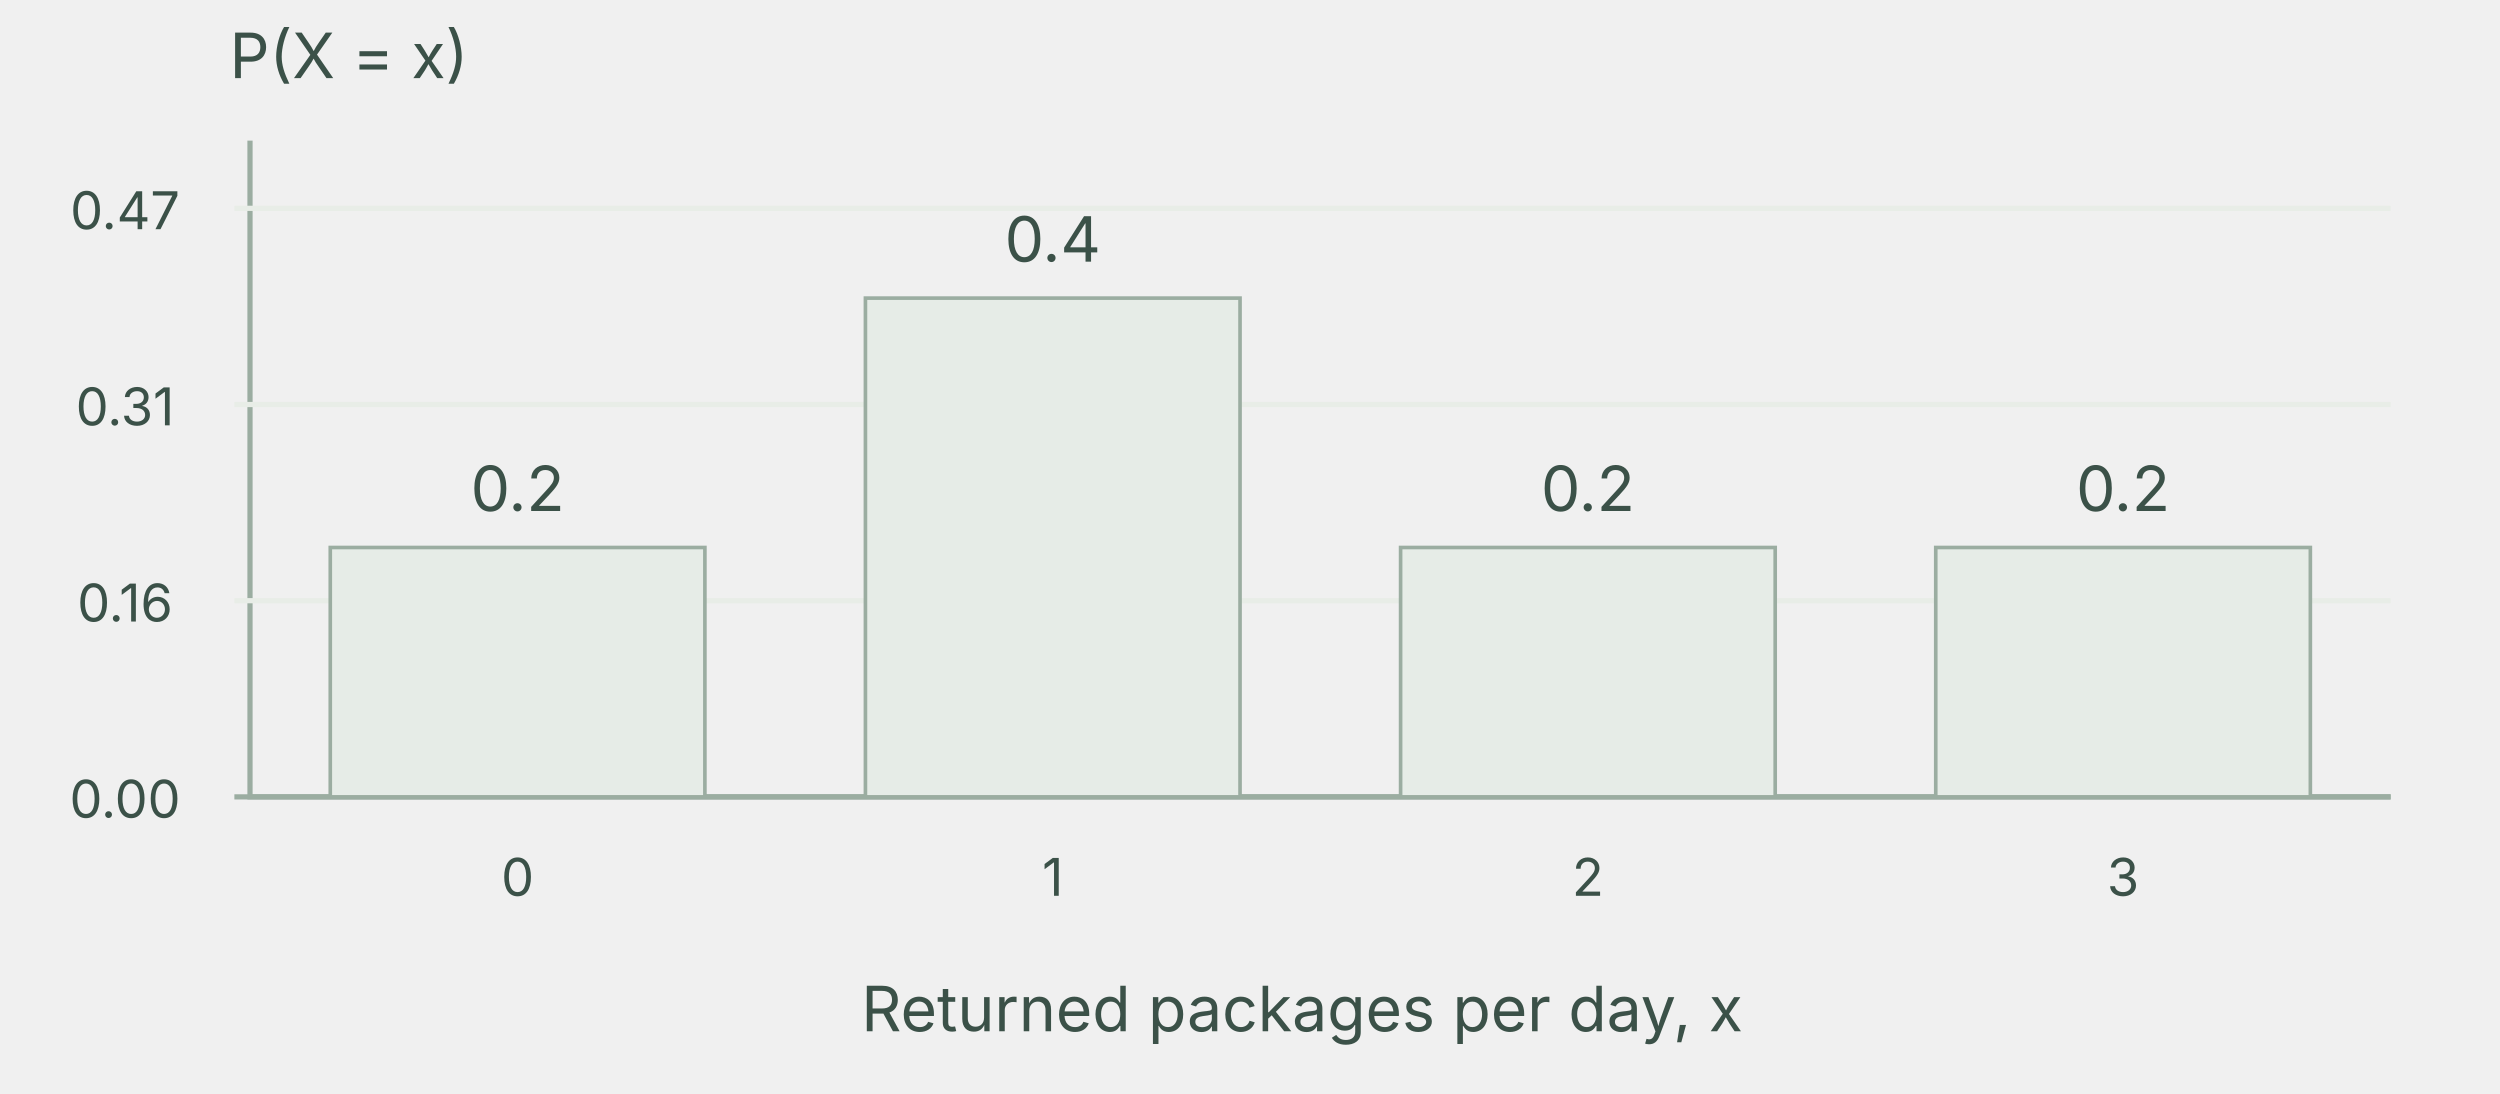
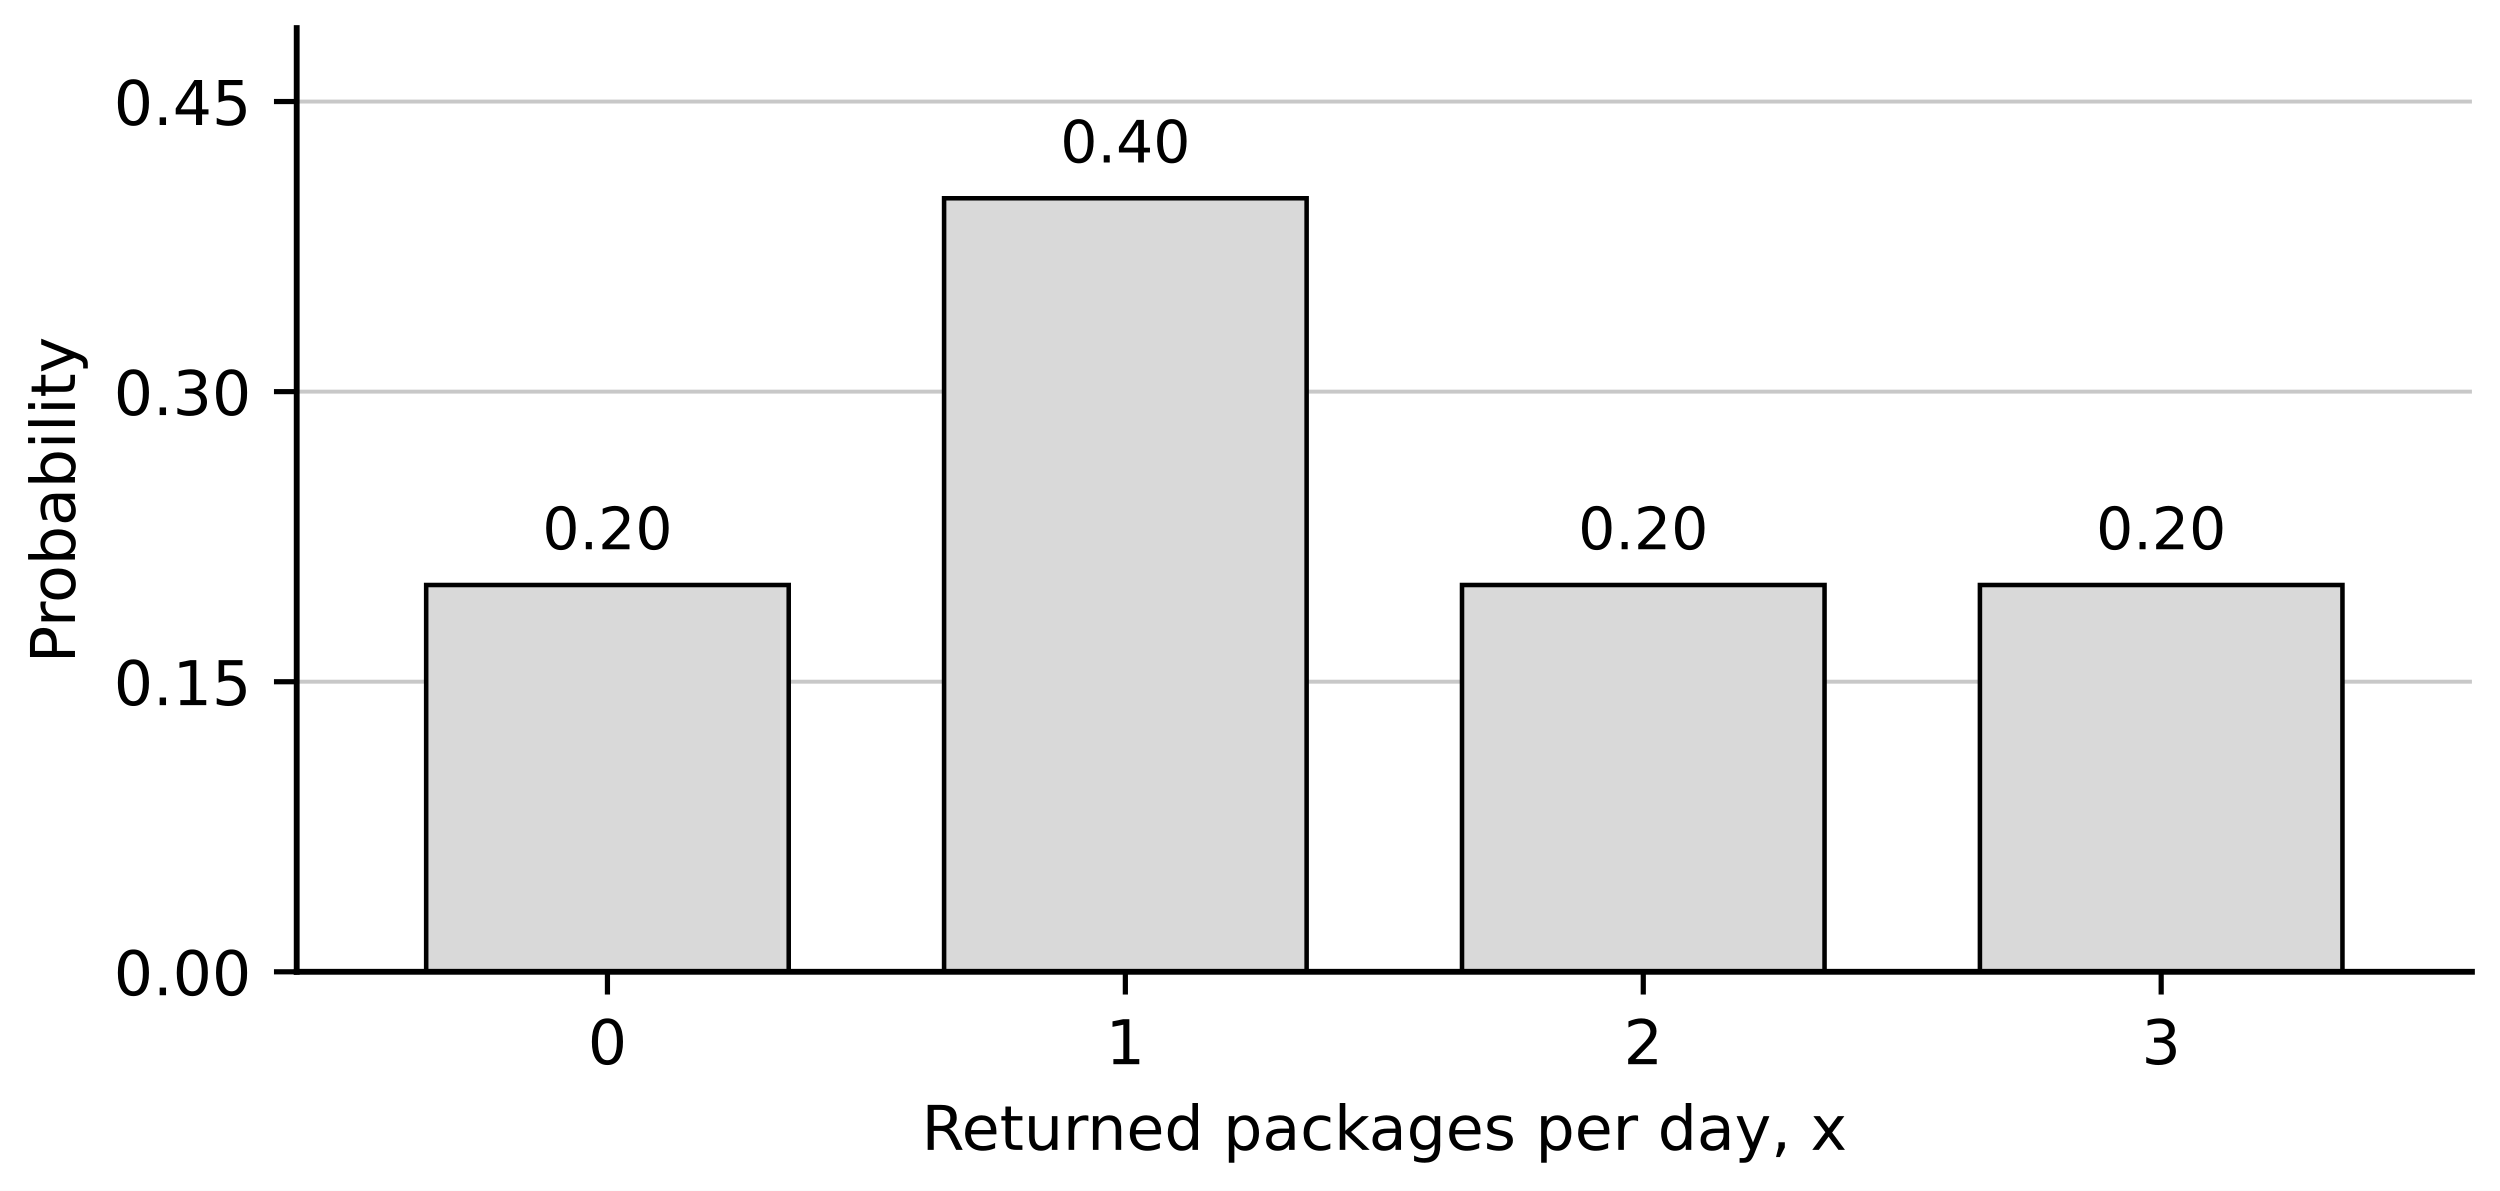
- <svg xmlns="http://www.w3.org/2000/svg" viewBox="0 0 480 210" role="img" aria-labelledby="title">
-   <style>text{font-family:system-ui,-apple-system,sans-serif;fill:#3b5148;font-size:12px} .small{font-size:10px}</style>
-   <path d="M48 27V153H459" fill="none" stroke="#9bada1" />
-   <text x="67" y="15" text-anchor="middle" font-size="11">P(X = x)</text>
-   <path d="M45 153H459" stroke="#9bada1" />
-   <text x="24" y="157" text-anchor="middle" class="small">0.00</text>
-   <path d="M45 115.333H459" stroke="#e8ede7" />
-   <text x="24" y="119.333" text-anchor="middle" class="small">0.16</text>
-   <path d="M45 77.667H459" stroke="#e8ede7" />
-   <text x="24" y="81.667" text-anchor="middle" class="small">0.31</text>
-   <path d="M45 40H459" stroke="#e8ede7" />
-   <text x="24" y="44" text-anchor="middle" class="small">0.47</text>
-   <rect x="63.413" y="105.119" width="71.925" height="47.881" fill="#e6ece7" stroke="#9bada1" stroke-width=".7" />
-   <text x="99.375" y="172" text-anchor="middle" class="small">0</text>
-   <text x="99.375" y="98.119" text-anchor="middle">0.2</text>
-   <rect x="166.162" y="57.237" width="71.925" height="95.763" fill="#e6ece7" stroke="#9bada1" stroke-width=".7" />
-   <text x="202.125" y="172" text-anchor="middle" class="small">1</text>
-   <text x="202.125" y="50.237" text-anchor="middle">0.4</text>
-   <rect x="268.913" y="105.119" width="71.925" height="47.881" fill="#e6ece7" stroke="#9bada1" stroke-width=".7" />
-   <text x="304.875" y="172" text-anchor="middle" class="small">2</text>
-   <text x="304.875" y="98.119" text-anchor="middle">0.2</text>
-   <rect x="371.663" y="105.119" width="71.925" height="47.881" fill="#e6ece7" stroke="#9bada1" stroke-width=".7" />
-   <text x="407.625" y="172" text-anchor="middle" class="small">3</text>
-   <text x="407.625" y="98.119" text-anchor="middle">0.2</text>
-   <text x="250" y="198" text-anchor="middle">Returned packages per day, x</text>
+ <svg xmlns="http://www.w3.org/2000/svg" xmlns:xlink="http://www.w3.org/1999/xlink" width="384.787pt" height="183.281pt" viewBox="0 0 384.787 183.281" version="1.1">
+   <defs>
+     <style type="text/css">*{stroke-linejoin: round; stroke-linecap: butt}</style>
+   </defs>
+   <g id="figure_1">
+     <g id="patch_1">
+       <path d="M 0 183.281  L 384.787 183.281  L 384.787 -0  L 0 -0  z " style="fill: #ffffff" />
+     </g>
+     <g id="axes_1">
+       <g id="patch_2">
+         <path d="M 45.667 149.573  L 380.467 149.573  L 380.467 4.32  L 45.667 4.32  z " style="fill: #ffffff" />
+       </g>
+       <g id="matplotlib.axis_1">
+         <g id="xtick_1">
+           <g id="line2d_1">
+             <defs>
+               <path id="m523779726a" d="M 0 0  L 0 3.5  " style="stroke: #000000; stroke-width: 0.8" />
+             </defs>
+             <g>
+               <use xlink:href="#m523779726a" x="93.495" y="149.573" style="stroke: #000000; stroke-width: 0.8" />
+             </g>
+           </g>
+           <g id="text_1">
+             <g transform="translate(90.47295 163.7913) scale(0.095 -0.095)">
+               <defs>
+                 <path id="DejaVuSans-30" d="M 2034 4250  Q 1547 4250 1301 3770  Q 1056 3291 1056 2328  Q 1056 1369 1301 889  Q 1547 409 2034 409  Q 2525 409 2770 889  Q 3016 1369 3016 2328  Q 3016 3291 2770 3770  Q 2525 4250 2034 4250  z M 2034 4750  Q 2819 4750 3233 4129  Q 3647 3509 3647 2328  Q 3647 1150 3233 529  Q 2819 -91 2034 -91  Q 1250 -91 836 529  Q 422 1150 422 2328  Q 422 3509 836 4129  Q 1250 4750 2034 4750  z " transform="scale(0.015625)" />
+               </defs>
+               <use xlink:href="#DejaVuSans-30" />
+             </g>
+           </g>
+         </g>
+         <g id="xtick_2">
+           <g id="line2d_2">
+             <g>
+               <use xlink:href="#m523779726a" x="173.209" y="149.573" style="stroke: #000000; stroke-width: 0.8" />
+             </g>
+           </g>
+           <g id="text_2">
+             <g transform="translate(170.1872 163.7913) scale(0.095 -0.095)">
+               <defs>
+                 <path id="DejaVuSans-31" d="M 794 531  L 1825 531  L 1825 4091  L 703 3866  L 703 4441  L 1819 4666  L 2450 4666  L 2450 531  L 3481 531  L 3481 0  L 794 0  L 794 531  z " transform="scale(0.015625)" />
+               </defs>
+               <use xlink:href="#DejaVuSans-31" />
+             </g>
+           </g>
+         </g>
+         <g id="xtick_3">
+           <g id="line2d_3">
+             <g>
+               <use xlink:href="#m523779726a" x="252.924" y="149.573" style="stroke: #000000; stroke-width: 0.8" />
+             </g>
+           </g>
+           <g id="text_3">
+             <g transform="translate(249.9015 163.7913) scale(0.095 -0.095)">
+               <defs>
+                 <path id="DejaVuSans-32" d="M 1228 531  L 3431 531  L 3431 0  L 469 0  L 469 531  Q 828 903 1448 1529  Q 2069 2156 2228 2338  Q 2531 2678 2651 2914  Q 2772 3150 2772 3378  Q 2772 3750 2511 3984  Q 2250 4219 1831 4219  Q 1534 4219 1204 4116  Q 875 4013 500 3803  L 500 4441  Q 881 4594 1212 4672  Q 1544 4750 1819 4750  Q 2544 4750 2975 4387  Q 3406 4025 3406 3419  Q 3406 3131 3298 2873  Q 3191 2616 2906 2266  Q 2828 2175 2409 1742  Q 1991 1309 1228 531  z " transform="scale(0.015625)" />
+               </defs>
+               <use xlink:href="#DejaVuSans-32" />
+             </g>
+           </g>
+         </g>
+         <g id="xtick_4">
+           <g id="line2d_4">
+             <g>
+               <use xlink:href="#m523779726a" x="332.638" y="149.573" style="stroke: #000000; stroke-width: 0.8" />
+             </g>
+           </g>
+           <g id="text_4">
+             <g transform="translate(329.6158 163.7913) scale(0.095 -0.095)">
+               <defs>
+                 <path id="DejaVuSans-33" d="M 2597 2516  Q 3050 2419 3304 2112  Q 3559 1806 3559 1356  Q 3559 666 3084 287  Q 2609 -91 1734 -91  Q 1441 -91 1130 -33  Q 819 25 488 141  L 488 750  Q 750 597 1062 519  Q 1375 441 1716 441  Q 2309 441 2620 675  Q 2931 909 2931 1356  Q 2931 1769 2642 2001  Q 2353 2234 1838 2234  L 1294 2234  L 1294 2753  L 1863 2753  Q 2328 2753 2575 2939  Q 2822 3125 2822 3475  Q 2822 3834 2567 4026  Q 2313 4219 1838 4219  Q 1578 4219 1281 4162  Q 984 4106 628 3988  L 628 4550  Q 988 4650 1302 4700  Q 1616 4750 1894 4750  Q 2613 4750 3031 4423  Q 3450 4097 3450 3541  Q 3450 3153 3228 2886  Q 3006 2619 2597 2516  z " transform="scale(0.015625)" />
+               </defs>
+               <use xlink:href="#DejaVuSans-33" />
+             </g>
+           </g>
+         </g>
+         <g id="text_5">
+           <g transform="translate(141.8492 176.9855) scale(0.095 -0.095)">
+             <defs>
+               <path id="DejaVuSans-52" d="M 2841 2188  Q 3044 2119 3236 1894  Q 3428 1669 3622 1275  L 4263 0  L 3584 0  L 2988 1197  Q 2756 1666 2539 1819  Q 2322 1972 1947 1972  L 1259 1972  L 1259 0  L 628 0  L 628 4666  L 2053 4666  Q 2853 4666 3247 4331  Q 3641 3997 3641 3322  Q 3641 2881 3436 2590  Q 3231 2300 2841 2188  z M 1259 4147  L 1259 2491  L 2053 2491  Q 2509 2491 2742 2702  Q 2975 2913 2975 3322  Q 2975 3731 2742 3939  Q 2509 4147 2053 4147  L 1259 4147  z " transform="scale(0.015625)" />
+               <path id="DejaVuSans-65" d="M 3597 1894  L 3597 1613  L 953 1613  Q 991 1019 1311 708  Q 1631 397 2203 397  Q 2534 397 2845 478  Q 3156 559 3463 722  L 3463 178  Q 3153 47 2828 -22  Q 2503 -91 2169 -91  Q 1331 -91 842 396  Q 353 884 353 1716  Q 353 2575 817 3079  Q 1281 3584 2069 3584  Q 2775 3584 3186 3129  Q 3597 2675 3597 1894  z M 3022 2063  Q 3016 2534 2758 2815  Q 2500 3097 2075 3097  Q 1594 3097 1305 2825  Q 1016 2553 972 2059  L 3022 2063  z " transform="scale(0.015625)" />
+               <path id="DejaVuSans-74" d="M 1172 4494  L 1172 3500  L 2356 3500  L 2356 3053  L 1172 3053  L 1172 1153  Q 1172 725 1289 603  Q 1406 481 1766 481  L 2356 481  L 2356 0  L 1766 0  Q 1100 0 847 248  Q 594 497 594 1153  L 594 3053  L 172 3053  L 172 3500  L 594 3500  L 594 4494  L 1172 4494  z " transform="scale(0.015625)" />
+               <path id="DejaVuSans-75" d="M 544 1381  L 544 3500  L 1119 3500  L 1119 1403  Q 1119 906 1312 657  Q 1506 409 1894 409  Q 2359 409 2629 706  Q 2900 1003 2900 1516  L 2900 3500  L 3475 3500  L 3475 0  L 2900 0  L 2900 538  Q 2691 219 2414 64  Q 2138 -91 1772 -91  Q 1169 -91 856 284  Q 544 659 544 1381  z M 1991 3584  L 1991 3584  z " transform="scale(0.015625)" />
+               <path id="DejaVuSans-72" d="M 2631 2963  Q 2534 3019 2420 3045  Q 2306 3072 2169 3072  Q 1681 3072 1420 2755  Q 1159 2438 1159 1844  L 1159 0  L 581 0  L 581 3500  L 1159 3500  L 1159 2956  Q 1341 3275 1631 3429  Q 1922 3584 2338 3584  Q 2397 3584 2469 3576  Q 2541 3569 2628 3553  L 2631 2963  z " transform="scale(0.015625)" />
+               <path id="DejaVuSans-6e" d="M 3513 2113  L 3513 0  L 2938 0  L 2938 2094  Q 2938 2591 2744 2837  Q 2550 3084 2163 3084  Q 1697 3084 1428 2787  Q 1159 2491 1159 1978  L 1159 0  L 581 0  L 581 3500  L 1159 3500  L 1159 2956  Q 1366 3272 1645 3428  Q 1925 3584 2291 3584  Q 2894 3584 3203 3211  Q 3513 2838 3513 2113  z " transform="scale(0.015625)" />
+               <path id="DejaVuSans-64" d="M 2906 2969  L 2906 4863  L 3481 4863  L 3481 0  L 2906 0  L 2906 525  Q 2725 213 2448 61  Q 2172 -91 1784 -91  Q 1150 -91 751 415  Q 353 922 353 1747  Q 353 2572 751 3078  Q 1150 3584 1784 3584  Q 2172 3584 2448 3432  Q 2725 3281 2906 2969  z M 947 1747  Q 947 1113 1208 752  Q 1469 391 1925 391  Q 2381 391 2643 752  Q 2906 1113 2906 1747  Q 2906 2381 2643 2742  Q 2381 3103 1925 3103  Q 1469 3103 1208 2742  Q 947 2381 947 1747  z " transform="scale(0.015625)" />
+               <path id="DejaVuSans-20" transform="scale(0.015625)" />
+               <path id="DejaVuSans-70" d="M 1159 525  L 1159 -1331  L 581 -1331  L 581 3500  L 1159 3500  L 1159 2969  Q 1341 3281 1617 3432  Q 1894 3584 2278 3584  Q 2916 3584 3314 3078  Q 3713 2572 3713 1747  Q 3713 922 3314 415  Q 2916 -91 2278 -91  Q 1894 -91 1617 61  Q 1341 213 1159 525  z M 3116 1747  Q 3116 2381 2855 2742  Q 2594 3103 2138 3103  Q 1681 3103 1420 2742  Q 1159 2381 1159 1747  Q 1159 1113 1420 752  Q 1681 391 2138 391  Q 2594 391 2855 752  Q 3116 1113 3116 1747  z " transform="scale(0.015625)" />
+               <path id="DejaVuSans-61" d="M 2194 1759  Q 1497 1759 1228 1600  Q 959 1441 959 1056  Q 959 750 1161 570  Q 1363 391 1709 391  Q 2188 391 2477 730  Q 2766 1069 2766 1631  L 2766 1759  L 2194 1759  z M 3341 1997  L 3341 0  L 2766 0  L 2766 531  Q 2569 213 2275 61  Q 1981 -91 1556 -91  Q 1019 -91 701 211  Q 384 513 384 1019  Q 384 1609 779 1909  Q 1175 2209 1959 2209  L 2766 2209  L 2766 2266  Q 2766 2663 2505 2880  Q 2244 3097 1772 3097  Q 1472 3097 1187 3025  Q 903 2953 641 2809  L 641 3341  Q 956 3463 1253 3523  Q 1550 3584 1831 3584  Q 2591 3584 2966 3190  Q 3341 2797 3341 1997  z " transform="scale(0.015625)" />
+               <path id="DejaVuSans-63" d="M 3122 3366  L 3122 2828  Q 2878 2963 2633 3030  Q 2388 3097 2138 3097  Q 1578 3097 1268 2742  Q 959 2388 959 1747  Q 959 1106 1268 751  Q 1578 397 2138 397  Q 2388 397 2633 464  Q 2878 531 3122 666  L 3122 134  Q 2881 22 2623 -34  Q 2366 -91 2075 -91  Q 1284 -91 818 406  Q 353 903 353 1747  Q 353 2603 823 3093  Q 1294 3584 2113 3584  Q 2378 3584 2631 3529  Q 2884 3475 3122 3366  z " transform="scale(0.015625)" />
+               <path id="DejaVuSans-6b" d="M 581 4863  L 1159 4863  L 1159 1991  L 2875 3500  L 3609 3500  L 1753 1863  L 3688 0  L 2938 0  L 1159 1709  L 1159 0  L 581 0  L 581 4863  z " transform="scale(0.015625)" />
+               <path id="DejaVuSans-67" d="M 2906 1791  Q 2906 2416 2648 2759  Q 2391 3103 1925 3103  Q 1463 3103 1205 2759  Q 947 2416 947 1791  Q 947 1169 1205 825  Q 1463 481 1925 481  Q 2391 481 2648 825  Q 2906 1169 2906 1791  z M 3481 434  Q 3481 -459 3084 -895  Q 2688 -1331 1869 -1331  Q 1566 -1331 1297 -1286  Q 1028 -1241 775 -1147  L 775 -588  Q 1028 -725 1275 -790  Q 1522 -856 1778 -856  Q 2344 -856 2625 -561  Q 2906 -266 2906 331  L 2906 616  Q 2728 306 2450 153  Q 2172 0 1784 0  Q 1141 0 747 490  Q 353 981 353 1791  Q 353 2603 747 3093  Q 1141 3584 1784 3584  Q 2172 3584 2450 3431  Q 2728 3278 2906 2969  L 2906 3500  L 3481 3500  L 3481 434  z " transform="scale(0.015625)" />
+               <path id="DejaVuSans-73" d="M 2834 3397  L 2834 2853  Q 2591 2978 2328 3040  Q 2066 3103 1784 3103  Q 1356 3103 1142 2972  Q 928 2841 928 2578  Q 928 2378 1081 2264  Q 1234 2150 1697 2047  L 1894 2003  Q 2506 1872 2764 1633  Q 3022 1394 3022 966  Q 3022 478 2636 193  Q 2250 -91 1575 -91  Q 1294 -91 989 -36  Q 684 19 347 128  L 347 722  Q 666 556 975 473  Q 1284 391 1588 391  Q 1994 391 2212 530  Q 2431 669 2431 922  Q 2431 1156 2273 1281  Q 2116 1406 1581 1522  L 1381 1569  Q 847 1681 609 1914  Q 372 2147 372 2553  Q 372 3047 722 3315  Q 1072 3584 1716 3584  Q 2034 3584 2315 3537  Q 2597 3491 2834 3397  z " transform="scale(0.015625)" />
+               <path id="DejaVuSans-79" d="M 2059 -325  Q 1816 -950 1584 -1140  Q 1353 -1331 966 -1331  L 506 -1331  L 506 -850  L 844 -850  Q 1081 -850 1212 -737  Q 1344 -625 1503 -206  L 1606 56  L 191 3500  L 800 3500  L 1894 763  L 2988 3500  L 3597 3500  L 2059 -325  z " transform="scale(0.015625)" />
+               <path id="DejaVuSans-2c" d="M 750 794  L 1409 794  L 1409 256  L 897 -744  L 494 -744  L 750 256  L 750 794  z " transform="scale(0.015625)" />
+               <path id="DejaVuSans-78" d="M 3513 3500  L 2247 1797  L 3578 0  L 2900 0  L 1881 1375  L 863 0  L 184 0  L 1544 1831  L 300 3500  L 978 3500  L 1906 2253  L 2834 3500  L 3513 3500  z " transform="scale(0.015625)" />
+             </defs>
+             <use xlink:href="#DejaVuSans-52" />
+             <use xlink:href="#DejaVuSans-65" transform="translate(64.98242 0)" />
+             <use xlink:href="#DejaVuSans-74" transform="translate(126.5059 0)" />
+             <use xlink:href="#DejaVuSans-75" transform="translate(165.7148 0)" />
+             <use xlink:href="#DejaVuSans-72" transform="translate(229.0938 0)" />
+             <use xlink:href="#DejaVuSans-6e" transform="translate(268.457 0)" />
+             <use xlink:href="#DejaVuSans-65" transform="translate(331.8359 0)" />
+             <use xlink:href="#DejaVuSans-64" transform="translate(393.3594 0)" />
+             <use xlink:href="#DejaVuSans-20" transform="translate(456.8359 0)" />
+             <use xlink:href="#DejaVuSans-70" transform="translate(488.623 0)" />
+             <use xlink:href="#DejaVuSans-61" transform="translate(552.0996 0)" />
+             <use xlink:href="#DejaVuSans-63" transform="translate(613.3789 0)" />
+             <use xlink:href="#DejaVuSans-6b" transform="translate(668.3594 0)" />
+             <use xlink:href="#DejaVuSans-61" transform="translate(724.5195 0)" />
+             <use xlink:href="#DejaVuSans-67" transform="translate(785.7988 0)" />
+             <use xlink:href="#DejaVuSans-65" transform="translate(849.2754 0)" />
+             <use xlink:href="#DejaVuSans-73" transform="translate(910.7988 0)" />
+             <use xlink:href="#DejaVuSans-20" transform="translate(962.8984 0)" />
+             <use xlink:href="#DejaVuSans-70" transform="translate(994.6855 0)" />
+             <use xlink:href="#DejaVuSans-65" transform="translate(1058.162 0)" />
+             <use xlink:href="#DejaVuSans-72" transform="translate(1119.686 0)" />
+             <use xlink:href="#DejaVuSans-20" transform="translate(1160.799 0)" />
+             <use xlink:href="#DejaVuSans-64" transform="translate(1192.586 0)" />
+             <use xlink:href="#DejaVuSans-61" transform="translate(1256.062 0)" />
+             <use xlink:href="#DejaVuSans-79" transform="translate(1317.342 0)" />
+             <use xlink:href="#DejaVuSans-2c" transform="translate(1376.521 0)" />
+             <use xlink:href="#DejaVuSans-20" transform="translate(1408.309 0)" />
+             <use xlink:href="#DejaVuSans-78" transform="translate(1440.096 0)" />
+           </g>
+         </g>
+       </g>
+       <g id="matplotlib.axis_2">
+         <g id="ytick_1">
+           <g id="line2d_5">
+             <path d="M 45.667 149.573  L 380.467 149.573  " clip-path="url(#pecb3e85d73)" style="fill: none; stroke: #c8c8c8; stroke-width: 0.6" />
+           </g>
+           <g id="line2d_6">
+             <defs>
+               <path id="mec2917e547" d="M 0 0  L -3.5 0  " style="stroke: #000000; stroke-width: 0.8" />
+             </defs>
+             <g>
+               <use xlink:href="#mec2917e547" x="45.667" y="149.573" style="stroke: #000000; stroke-width: 0.8" />
+             </g>
+           </g>
+           <g id="text_6">
+             <g transform="translate(17.51422 153.1821) scale(0.095 -0.095)">
+               <defs>
+                 <path id="DejaVuSans-2e" d="M 684 794  L 1344 794  L 1344 0  L 684 0  L 684 794  z " transform="scale(0.015625)" />
+               </defs>
+               <use xlink:href="#DejaVuSans-30" />
+               <use xlink:href="#DejaVuSans-2e" transform="translate(63.62305 0)" />
+               <use xlink:href="#DejaVuSans-30" transform="translate(95.41016 0)" />
+               <use xlink:href="#DejaVuSans-30" transform="translate(159.0332 0)" />
+             </g>
+           </g>
+         </g>
+         <g id="ytick_2">
+           <g id="line2d_7">
+             <path d="M 45.667 104.925  L 380.467 104.925  " clip-path="url(#pecb3e85d73)" style="fill: none; stroke: #c8c8c8; stroke-width: 0.6" />
+           </g>
+           <g id="line2d_8">
+             <g>
+               <use xlink:href="#mec2917e547" x="45.667" y="104.925" style="stroke: #000000; stroke-width: 0.8" />
+             </g>
+           </g>
+           <g id="text_7">
+             <g transform="translate(17.51422 108.5347) scale(0.095 -0.095)">
+               <defs>
+                 <path id="DejaVuSans-35" d="M 691 4666  L 3169 4666  L 3169 4134  L 1269 4134  L 1269 2991  Q 1406 3038 1543 3061  Q 1681 3084 1819 3084  Q 2600 3084 3056 2656  Q 3513 2228 3513 1497  Q 3513 744 3044 326  Q 2575 -91 1722 -91  Q 1428 -91 1123 -41  Q 819 9 494 109  L 494 744  Q 775 591 1075 516  Q 1375 441 1709 441  Q 2250 441 2565 725  Q 2881 1009 2881 1497  Q 2881 1984 2565 2268  Q 2250 2553 1709 2553  Q 1456 2553 1204 2497  Q 953 2441 691 2322  L 691 4666  z " transform="scale(0.015625)" />
+               </defs>
+               <use xlink:href="#DejaVuSans-30" />
+               <use xlink:href="#DejaVuSans-2e" transform="translate(63.62305 0)" />
+               <use xlink:href="#DejaVuSans-31" transform="translate(95.41016 0)" />
+               <use xlink:href="#DejaVuSans-35" transform="translate(159.0332 0)" />
+             </g>
+           </g>
+         </g>
+         <g id="ytick_3">
+           <g id="line2d_9">
+             <path d="M 45.667 60.278  L 380.467 60.278  " clip-path="url(#pecb3e85d73)" style="fill: none; stroke: #c8c8c8; stroke-width: 0.6" />
+           </g>
+           <g id="line2d_10">
+             <g>
+               <use xlink:href="#mec2917e547" x="45.667" y="60.278" style="stroke: #000000; stroke-width: 0.8" />
+             </g>
+           </g>
+           <g id="text_8">
+             <g transform="translate(17.51422 63.8873) scale(0.095 -0.095)">
+               <use xlink:href="#DejaVuSans-30" />
+               <use xlink:href="#DejaVuSans-2e" transform="translate(63.62305 0)" />
+               <use xlink:href="#DejaVuSans-33" transform="translate(95.41016 0)" />
+               <use xlink:href="#DejaVuSans-30" transform="translate(159.0332 0)" />
+             </g>
+           </g>
+         </g>
+         <g id="ytick_4">
+           <g id="line2d_11">
+             <path d="M 45.667 15.631  L 380.467 15.631  " clip-path="url(#pecb3e85d73)" style="fill: none; stroke: #c8c8c8; stroke-width: 0.6" />
+           </g>
+           <g id="line2d_12">
+             <g>
+               <use xlink:href="#mec2917e547" x="45.667" y="15.631" style="stroke: #000000; stroke-width: 0.8" />
+             </g>
+           </g>
+           <g id="text_9">
+             <g transform="translate(17.51422 19.23993) scale(0.095 -0.095)">
+               <defs>
+                 <path id="DejaVuSans-34" d="M 2419 4116  L 825 1625  L 2419 1625  L 2419 4116  z M 2253 4666  L 3047 4666  L 3047 1625  L 3713 1625  L 3713 1100  L 3047 1100  L 3047 0  L 2419 0  L 2419 1100  L 313 1100  L 313 1709  L 2253 4666  z " transform="scale(0.015625)" />
+               </defs>
+               <use xlink:href="#DejaVuSans-30" />
+               <use xlink:href="#DejaVuSans-2e" transform="translate(63.62305 0)" />
+               <use xlink:href="#DejaVuSans-34" transform="translate(95.41016 0)" />
+               <use xlink:href="#DejaVuSans-35" transform="translate(159.0332 0)" />
+             </g>
+           </g>
+         </g>
+         <g id="text_10">
+           <g transform="translate(11.53852 102.0539) rotate(-90) scale(0.095 -0.095)">
+             <defs>
+               <path id="DejaVuSans-50" d="M 1259 4147  L 1259 2394  L 2053 2394  Q 2494 2394 2734 2622  Q 2975 2850 2975 3272  Q 2975 3691 2734 3919  Q 2494 4147 2053 4147  L 1259 4147  z M 628 4666  L 2053 4666  Q 2838 4666 3239 4311  Q 3641 3956 3641 3272  Q 3641 2581 3239 2228  Q 2838 1875 2053 1875  L 1259 1875  L 1259 0  L 628 0  L 628 4666  z " transform="scale(0.015625)" />
+               <path id="DejaVuSans-6f" d="M 1959 3097  Q 1497 3097 1228 2736  Q 959 2375 959 1747  Q 959 1119 1226 758  Q 1494 397 1959 397  Q 2419 397 2687 759  Q 2956 1122 2956 1747  Q 2956 2369 2687 2733  Q 2419 3097 1959 3097  z M 1959 3584  Q 2709 3584 3137 3096  Q 3566 2609 3566 1747  Q 3566 888 3137 398  Q 2709 -91 1959 -91  Q 1206 -91 779 398  Q 353 888 353 1747  Q 353 2609 779 3096  Q 1206 3584 1959 3584  z " transform="scale(0.015625)" />
+               <path id="DejaVuSans-62" d="M 3116 1747  Q 3116 2381 2855 2742  Q 2594 3103 2138 3103  Q 1681 3103 1420 2742  Q 1159 2381 1159 1747  Q 1159 1113 1420 752  Q 1681 391 2138 391  Q 2594 391 2855 752  Q 3116 1113 3116 1747  z M 1159 2969  Q 1341 3281 1617 3432  Q 1894 3584 2278 3584  Q 2916 3584 3314 3078  Q 3713 2572 3713 1747  Q 3713 922 3314 415  Q 2916 -91 2278 -91  Q 1894 -91 1617 61  Q 1341 213 1159 525  L 1159 0  L 581 0  L 581 4863  L 1159 4863  L 1159 2969  z " transform="scale(0.015625)" />
+               <path id="DejaVuSans-69" d="M 603 3500  L 1178 3500  L 1178 0  L 603 0  L 603 3500  z M 603 4863  L 1178 4863  L 1178 4134  L 603 4134  L 603 4863  z " transform="scale(0.015625)" />
+               <path id="DejaVuSans-6c" d="M 603 4863  L 1178 4863  L 1178 0  L 603 0  L 603 4863  z " transform="scale(0.015625)" />
+             </defs>
+             <use xlink:href="#DejaVuSans-50" />
+             <use xlink:href="#DejaVuSans-72" transform="translate(58.55273 0)" />
+             <use xlink:href="#DejaVuSans-6f" transform="translate(97.41602 0)" />
+             <use xlink:href="#DejaVuSans-62" transform="translate(158.5977 0)" />
+             <use xlink:href="#DejaVuSans-61" transform="translate(222.0742 0)" />
+             <use xlink:href="#DejaVuSans-62" transform="translate(283.3535 0)" />
+             <use xlink:href="#DejaVuSans-69" transform="translate(346.8301 0)" />
+             <use xlink:href="#DejaVuSans-6c" transform="translate(374.6133 0)" />
+             <use xlink:href="#DejaVuSans-69" transform="translate(402.3965 0)" />
+             <use xlink:href="#DejaVuSans-74" transform="translate(430.1797 0)" />
+             <use xlink:href="#DejaVuSans-79" transform="translate(469.3887 0)" />
+           </g>
+         </g>
+       </g>
+       <g id="patch_3">
+         <path d="M 65.595 149.573  L 121.395 149.573  L 121.395 90.043  L 65.595 90.043  z " clip-path="url(#pecb3e85d73)" style="fill: #d9d9d9; stroke: #000000; stroke-width: 0.7; stroke-linejoin: miter" />
+       </g>
+       <g id="patch_4">
+         <path d="M 145.309 149.573  L 201.109 149.573  L 201.109 30.513  L 145.309 30.513  z " clip-path="url(#pecb3e85d73)" style="fill: #d9d9d9; stroke: #000000; stroke-width: 0.7; stroke-linejoin: miter" />
+       </g>
+       <g id="patch_5">
+         <path d="M 225.024 149.573  L 280.824 149.573  L 280.824 90.043  L 225.024 90.043  z " clip-path="url(#pecb3e85d73)" style="fill: #d9d9d9; stroke: #000000; stroke-width: 0.7; stroke-linejoin: miter" />
+       </g>
+       <g id="patch_6">
+         <path d="M 304.738 149.573  L 360.538 149.573  L 360.538 90.043  L 304.738 90.043  z " clip-path="url(#pecb3e85d73)" style="fill: #d9d9d9; stroke: #000000; stroke-width: 0.7; stroke-linejoin: miter" />
+       </g>
+       <g id="patch_7">
+         <path d="M 45.667 149.573  L 45.667 4.32  " style="fill: none; stroke: #000000; stroke-width: 0.9; stroke-linejoin: miter; stroke-linecap: square" />
+       </g>
+       <g id="patch_8">
+         <path d="M 45.667 149.573  L 380.467 149.573  " style="fill: none; stroke: #000000; stroke-width: 0.9; stroke-linejoin: miter; stroke-linecap: square" />
+       </g>
+       <g id="text_11">
+         <g transform="translate(83.4756 84.53992) scale(0.09 -0.09)">
+           <use xlink:href="#DejaVuSans-30" />
+           <use xlink:href="#DejaVuSans-2e" transform="translate(63.62305 0)" />
+           <use xlink:href="#DejaVuSans-32" transform="translate(95.41016 0)" />
+           <use xlink:href="#DejaVuSans-30" transform="translate(159.0332 0)" />
+         </g>
+       </g>
+       <g id="text_12">
+         <g transform="translate(163.1899 25.01009) scale(0.09 -0.09)">
+           <use xlink:href="#DejaVuSans-30" />
+           <use xlink:href="#DejaVuSans-2e" transform="translate(63.62305 0)" />
+           <use xlink:href="#DejaVuSans-34" transform="translate(95.41016 0)" />
+           <use xlink:href="#DejaVuSans-30" transform="translate(159.0332 0)" />
+         </g>
+       </g>
+       <g id="text_13">
+         <g transform="translate(242.9042 84.53992) scale(0.09 -0.09)">
+           <use xlink:href="#DejaVuSans-30" />
+           <use xlink:href="#DejaVuSans-2e" transform="translate(63.62305 0)" />
+           <use xlink:href="#DejaVuSans-32" transform="translate(95.41016 0)" />
+           <use xlink:href="#DejaVuSans-30" transform="translate(159.0332 0)" />
+         </g>
+       </g>
+       <g id="text_14">
+         <g transform="translate(322.6185 84.53992) scale(0.09 -0.09)">
+           <use xlink:href="#DejaVuSans-30" />
+           <use xlink:href="#DejaVuSans-2e" transform="translate(63.62305 0)" />
+           <use xlink:href="#DejaVuSans-32" transform="translate(95.41016 0)" />
+           <use xlink:href="#DejaVuSans-30" transform="translate(159.0332 0)" />
+         </g>
+       </g>
+     </g>
+   </g>
+   <defs>
+     <clipPath id="pecb3e85d73">
+       <rect x="45.667" y="4.32" width="334.8" height="145.253" />
+     </clipPath>
+   </defs>
</svg>
